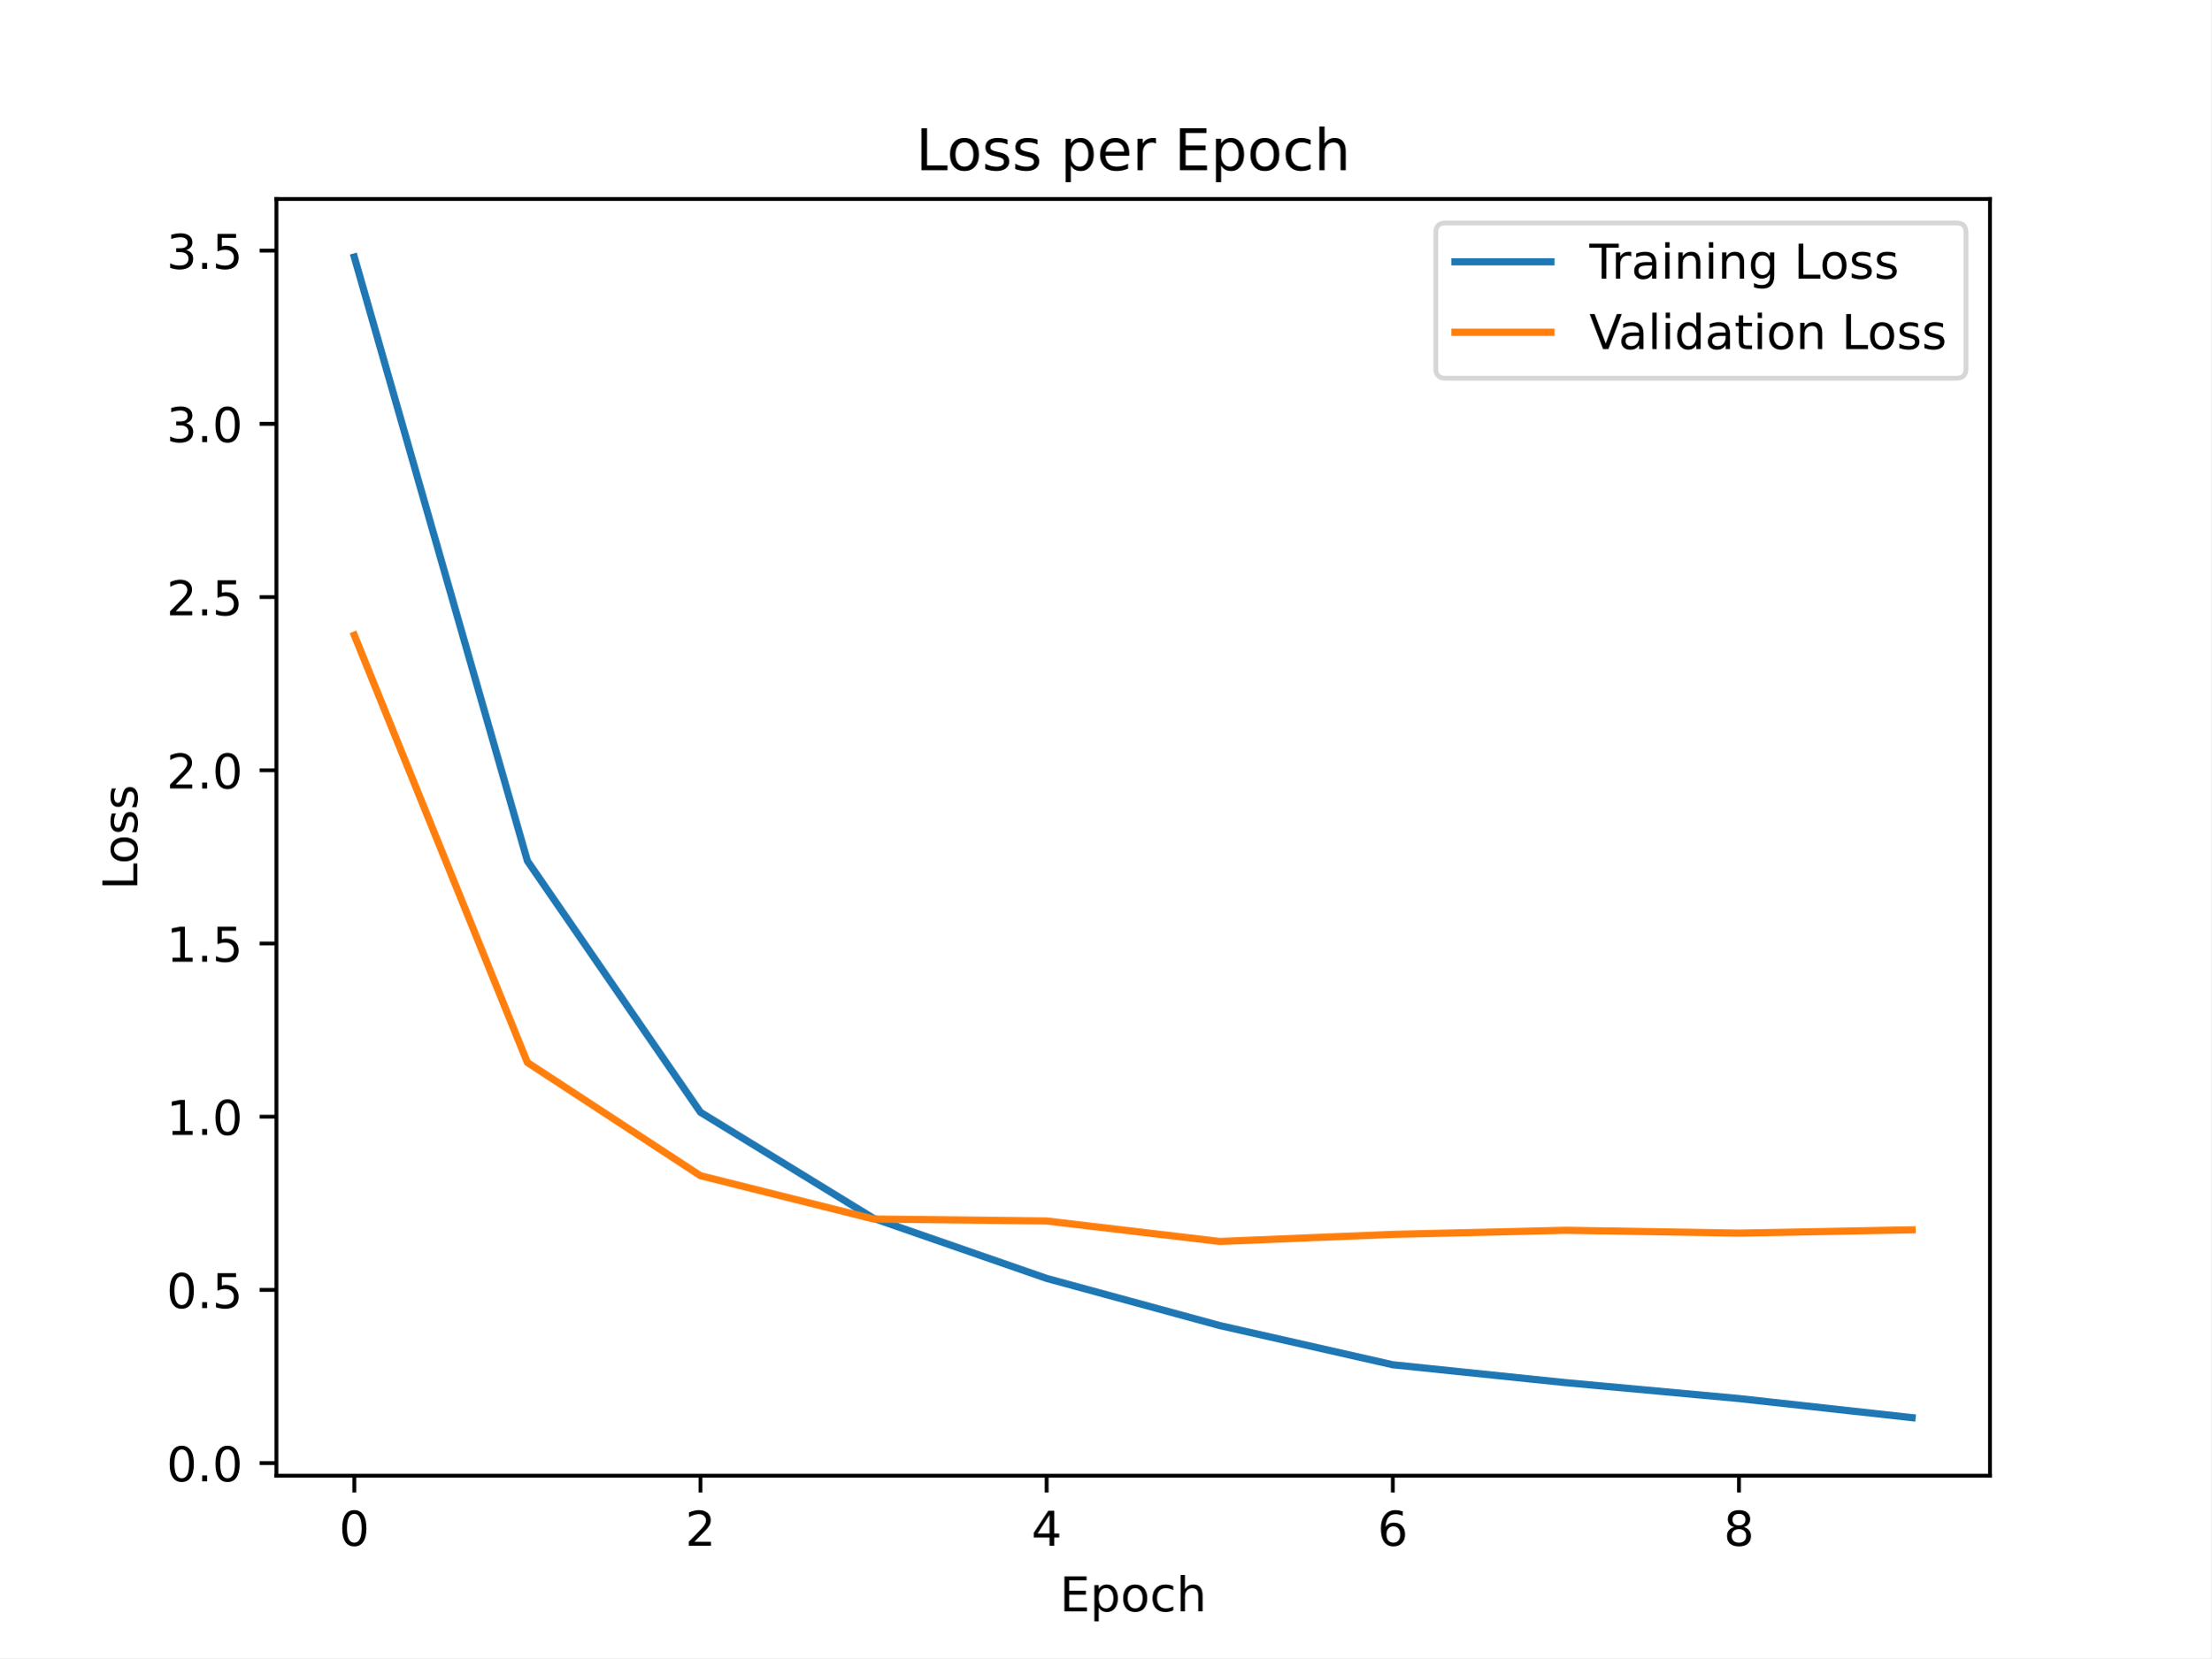
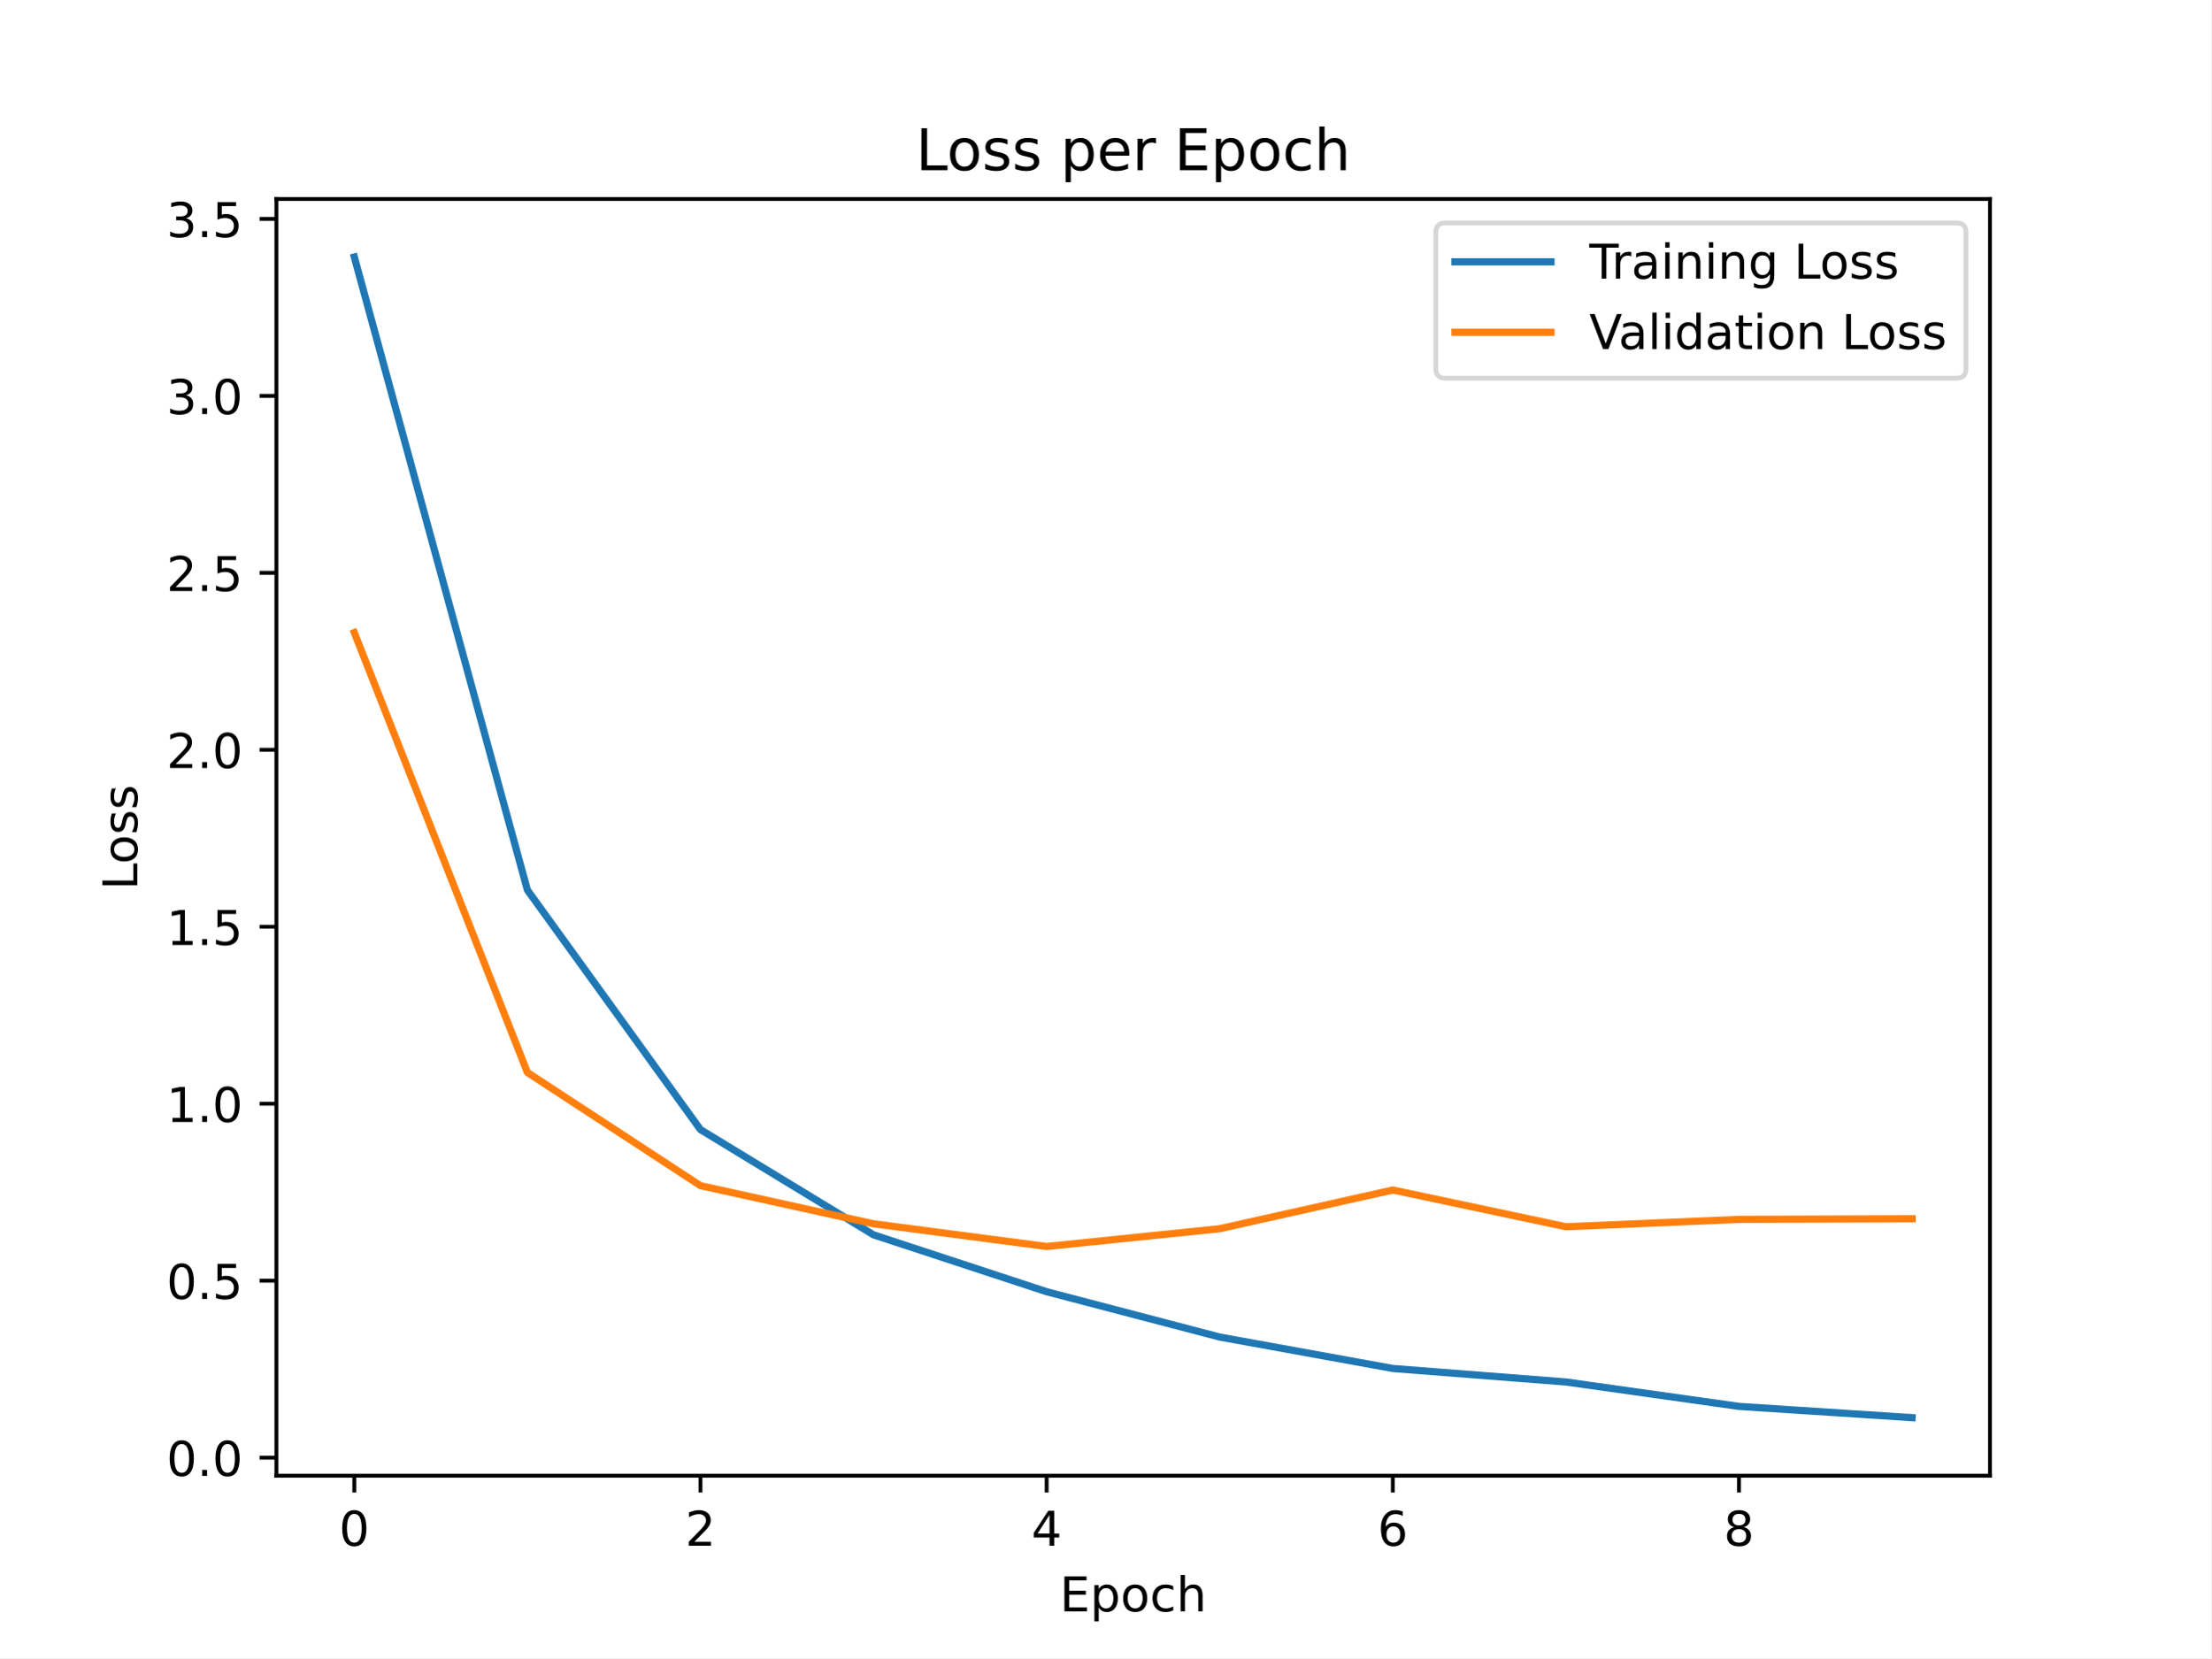
<svg xmlns="http://www.w3.org/2000/svg" xmlns:xlink="http://www.w3.org/1999/xlink" width="460.8pt" height="345.6pt" viewBox="0 0 460.8 345.6" version="1.1">
  <defs>
    <style type="text/css">*{stroke-linejoin: round; stroke-linecap: butt}</style>
  </defs>
  <g id="figure_1">
    <g id="patch_1">
      <path d="M 0 345.6  L 460.8 345.6  L 460.8 0  L 0 0  z " style="fill: #ffffff" />
    </g>
    <g id="axes_1">
      <g id="patch_2">
        <path d="M 57.6 307.584  L 414.72 307.584  L 414.72 41.472  L 57.6 41.472  z " style="fill: #ffffff" />
      </g>
      <g id="matplotlib.axis_1">
        <g id="xtick_1">
          <g id="line2d_1">
            <defs>
-               <path id="m1815fec6af" d="M 0 0  L 0 3.5  " style="stroke: #000000; stroke-width: 0.8" />
-             </defs>
-             <g>
-               <use xlink:href="#m1815fec6af" x="73.833" y="307.584" style="stroke: #000000; stroke-width: 0.8" />
+               <path id="m33a1c68348" d="M 0 0  L 0 3.5  " style="stroke: #000000; stroke-width: 0.8" />
+             </defs>
+             <g>
+               <use xlink:href="#m33a1c68348" x="73.833" y="307.584" style="stroke: #000000; stroke-width: 0.8" />
            </g>
          </g>
          <g id="text_1">
            <g transform="translate(70.65148 322.1824) scale(0.1 -0.1)">
              <defs>
                <path id="DejaVuSans-30" d="M 2034 4250  Q 1547 4250 1301 3770  Q 1056 3291 1056 2328  Q 1056 1369 1301 889  Q 1547 409 2034 409  Q 2525 409 2770 889  Q 3016 1369 3016 2328  Q 3016 3291 2770 3770  Q 2525 4250 2034 4250  z M 2034 4750  Q 2819 4750 3233 4129  Q 3647 3509 3647 2328  Q 3647 1150 3233 529  Q 2819 -91 2034 -91  Q 1250 -91 836 529  Q 422 1150 422 2328  Q 422 3509 836 4129  Q 1250 4750 2034 4750  z " transform="scale(0.015625)" />
              </defs>
              <use xlink:href="#DejaVuSans-30" />
            </g>
          </g>
        </g>
        <g id="xtick_2">
          <g id="line2d_2">
            <g>
-               <use xlink:href="#m1815fec6af" x="145.978" y="307.584" style="stroke: #000000; stroke-width: 0.8" />
+               <use xlink:href="#m33a1c68348" x="145.978" y="307.584" style="stroke: #000000; stroke-width: 0.8" />
            </g>
          </g>
          <g id="text_2">
            <g transform="translate(142.7969 322.1824) scale(0.1 -0.1)">
              <defs>
                <path id="DejaVuSans-32" d="M 1228 531  L 3431 531  L 3431 0  L 469 0  L 469 531  Q 828 903 1448 1529  Q 2069 2156 2228 2338  Q 2531 2678 2651 2914  Q 2772 3150 2772 3378  Q 2772 3750 2511 3984  Q 2250 4219 1831 4219  Q 1534 4219 1204 4116  Q 875 4013 500 3803  L 500 4441  Q 881 4594 1212 4672  Q 1544 4750 1819 4750  Q 2544 4750 2975 4387  Q 3406 4025 3406 3419  Q 3406 3131 3298 2873  Q 3191 2616 2906 2266  Q 2828 2175 2409 1742  Q 1991 1309 1228 531  z " transform="scale(0.015625)" />
              </defs>
              <use xlink:href="#DejaVuSans-32" />
            </g>
          </g>
        </g>
        <g id="xtick_3">
          <g id="line2d_3">
            <g>
-               <use xlink:href="#m1815fec6af" x="218.124" y="307.584" style="stroke: #000000; stroke-width: 0.8" />
+               <use xlink:href="#m33a1c68348" x="218.124" y="307.584" style="stroke: #000000; stroke-width: 0.8" />
            </g>
          </g>
          <g id="text_3">
            <g transform="translate(214.9424 322.1824) scale(0.1 -0.1)">
              <defs>
                <path id="DejaVuSans-34" d="M 2419 4116  L 825 1625  L 2419 1625  L 2419 4116  z M 2253 4666  L 3047 4666  L 3047 1625  L 3713 1625  L 3713 1100  L 3047 1100  L 3047 0  L 2419 0  L 2419 1100  L 313 1100  L 313 1709  L 2253 4666  z " transform="scale(0.015625)" />
              </defs>
              <use xlink:href="#DejaVuSans-34" />
            </g>
          </g>
        </g>
        <g id="xtick_4">
          <g id="line2d_4">
            <g>
-               <use xlink:href="#m1815fec6af" x="290.269" y="307.584" style="stroke: #000000; stroke-width: 0.8" />
+               <use xlink:href="#m33a1c68348" x="290.269" y="307.584" style="stroke: #000000; stroke-width: 0.8" />
            </g>
          </g>
          <g id="text_4">
            <g transform="translate(287.0878 322.1824) scale(0.1 -0.1)">
              <defs>
                <path id="DejaVuSans-36" d="M 2113 2584  Q 1688 2584 1439 2293  Q 1191 2003 1191 1497  Q 1191 994 1439 701  Q 1688 409 2113 409  Q 2538 409 2786 701  Q 3034 994 3034 1497  Q 3034 2003 2786 2293  Q 2538 2584 2113 2584  z M 3366 4563  L 3366 3988  Q 3128 4100 2886 4159  Q 2644 4219 2406 4219  Q 1781 4219 1451 3797  Q 1122 3375 1075 2522  Q 1259 2794 1537 2939  Q 1816 3084 2150 3084  Q 2853 3084 3261 2657  Q 3669 2231 3669 1497  Q 3669 778 3244 343  Q 2819 -91 2113 -91  Q 1303 -91 875 529  Q 447 1150 447 2328  Q 447 3434 972 4092  Q 1497 4750 2381 4750  Q 2619 4750 2861 4703  Q 3103 4656 3366 4563  z " transform="scale(0.015625)" />
              </defs>
              <use xlink:href="#DejaVuSans-36" />
            </g>
          </g>
        </g>
        <g id="xtick_5">
          <g id="line2d_5">
            <g>
-               <use xlink:href="#m1815fec6af" x="362.415" y="307.584" style="stroke: #000000; stroke-width: 0.8" />
+               <use xlink:href="#m33a1c68348" x="362.415" y="307.584" style="stroke: #000000; stroke-width: 0.8" />
            </g>
          </g>
          <g id="text_5">
            <g transform="translate(359.2333 322.1824) scale(0.1 -0.1)">
              <defs>
                <path id="DejaVuSans-38" d="M 2034 2216  Q 1584 2216 1326 1975  Q 1069 1734 1069 1313  Q 1069 891 1326 650  Q 1584 409 2034 409  Q 2484 409 2743 651  Q 3003 894 3003 1313  Q 3003 1734 2745 1975  Q 2488 2216 2034 2216  z M 1403 2484  Q 997 2584 770 2862  Q 544 3141 544 3541  Q 544 4100 942 4425  Q 1341 4750 2034 4750  Q 2731 4750 3128 4425  Q 3525 4100 3525 3541  Q 3525 3141 3298 2862  Q 3072 2584 2669 2484  Q 3125 2378 3379 2068  Q 3634 1759 3634 1313  Q 3634 634 3220 271  Q 2806 -91 2034 -91  Q 1263 -91 848 271  Q 434 634 434 1313  Q 434 1759 690 2068  Q 947 2378 1403 2484  z M 1172 3481  Q 1172 3119 1398 2916  Q 1625 2713 2034 2713  Q 2441 2713 2670 2916  Q 2900 3119 2900 3481  Q 2900 3844 2670 4047  Q 2441 4250 2034 4250  Q 1625 4250 1398 4047  Q 1172 3844 1172 3481  z " transform="scale(0.015625)" />
              </defs>
              <use xlink:href="#DejaVuSans-38" />
            </g>
          </g>
        </g>
        <g id="text_6">
          <g transform="translate(220.8491 335.8606) scale(0.1 -0.1)">
            <defs>
              <path id="DejaVuSans-45" d="M 628 4666  L 3578 4666  L 3578 4134  L 1259 4134  L 1259 2753  L 3481 2753  L 3481 2222  L 1259 2222  L 1259 531  L 3634 531  L 3634 0  L 628 0  L 628 4666  z " transform="scale(0.015625)" />
              <path id="DejaVuSans-70" d="M 1159 525  L 1159 -1331  L 581 -1331  L 581 3500  L 1159 3500  L 1159 2969  Q 1341 3281 1617 3432  Q 1894 3584 2278 3584  Q 2916 3584 3314 3078  Q 3713 2572 3713 1747  Q 3713 922 3314 415  Q 2916 -91 2278 -91  Q 1894 -91 1617 61  Q 1341 213 1159 525  z M 3116 1747  Q 3116 2381 2855 2742  Q 2594 3103 2138 3103  Q 1681 3103 1420 2742  Q 1159 2381 1159 1747  Q 1159 1113 1420 752  Q 1681 391 2138 391  Q 2594 391 2855 752  Q 3116 1113 3116 1747  z " transform="scale(0.015625)" />
              <path id="DejaVuSans-6f" d="M 1959 3097  Q 1497 3097 1228 2736  Q 959 2375 959 1747  Q 959 1119 1226 758  Q 1494 397 1959 397  Q 2419 397 2687 759  Q 2956 1122 2956 1747  Q 2956 2369 2687 2733  Q 2419 3097 1959 3097  z M 1959 3584  Q 2709 3584 3137 3096  Q 3566 2609 3566 1747  Q 3566 888 3137 398  Q 2709 -91 1959 -91  Q 1206 -91 779 398  Q 353 888 353 1747  Q 353 2609 779 3096  Q 1206 3584 1959 3584  z " transform="scale(0.015625)" />
              <path id="DejaVuSans-63" d="M 3122 3366  L 3122 2828  Q 2878 2963 2633 3030  Q 2388 3097 2138 3097  Q 1578 3097 1268 2742  Q 959 2388 959 1747  Q 959 1106 1268 751  Q 1578 397 2138 397  Q 2388 397 2633 464  Q 2878 531 3122 666  L 3122 134  Q 2881 22 2623 -34  Q 2366 -91 2075 -91  Q 1284 -91 818 406  Q 353 903 353 1747  Q 353 2603 823 3093  Q 1294 3584 2113 3584  Q 2378 3584 2631 3529  Q 2884 3475 3122 3366  z " transform="scale(0.015625)" />
              <path id="DejaVuSans-68" d="M 3513 2113  L 3513 0  L 2938 0  L 2938 2094  Q 2938 2591 2744 2837  Q 2550 3084 2163 3084  Q 1697 3084 1428 2787  Q 1159 2491 1159 1978  L 1159 0  L 581 0  L 581 4863  L 1159 4863  L 1159 2956  Q 1366 3272 1645 3428  Q 1925 3584 2291 3584  Q 2894 3584 3203 3211  Q 3513 2838 3513 2113  z " transform="scale(0.015625)" />
            </defs>
            <use xlink:href="#DejaVuSans-45" />
            <use xlink:href="#DejaVuSans-70" x="63.184" />
            <use xlink:href="#DejaVuSans-6f" x="126.66" />
            <use xlink:href="#DejaVuSans-63" x="187.842" />
            <use xlink:href="#DejaVuSans-68" x="242.822" />
          </g>
        </g>
      </g>
      <g id="matplotlib.axis_2">
        <g id="ytick_1">
          <g id="line2d_6">
            <defs>
-               <path id="m999986f82e" d="M 0 0  L -3.5 0  " style="stroke: #000000; stroke-width: 0.8" />
-             </defs>
-             <g>
-               <use xlink:href="#m999986f82e" x="57.6" y="304.962" style="stroke: #000000; stroke-width: 0.8" />
+               <path id="mc1d4bf0265" d="M 0 0  L -3.5 0  " style="stroke: #000000; stroke-width: 0.8" />
+             </defs>
+             <g>
+               <use xlink:href="#mc1d4bf0265" x="57.6" y="303.825" style="stroke: #000000; stroke-width: 0.8" />
            </g>
          </g>
          <g id="text_7">
-             <g transform="translate(34.69687 308.7612) scale(0.1 -0.1)">
+             <g transform="translate(34.69687 307.6247) scale(0.1 -0.1)">
              <defs>
                <path id="DejaVuSans-2e" d="M 684 794  L 1344 794  L 1344 0  L 684 0  L 684 794  z " transform="scale(0.015625)" />
              </defs>
              <use xlink:href="#DejaVuSans-30" />
              <use xlink:href="#DejaVuSans-2e" x="63.623" />
              <use xlink:href="#DejaVuSans-30" x="95.41" />
            </g>
          </g>
        </g>
        <g id="ytick_2">
          <g id="line2d_7">
            <g>
-               <use xlink:href="#m999986f82e" x="57.6" y="268.858" style="stroke: #000000; stroke-width: 0.8" />
+               <use xlink:href="#mc1d4bf0265" x="57.6" y="266.939" style="stroke: #000000; stroke-width: 0.8" />
            </g>
          </g>
          <g id="text_8">
-             <g transform="translate(34.69687 272.6574) scale(0.1 -0.1)">
+             <g transform="translate(34.69687 270.7378) scale(0.1 -0.1)">
              <defs>
                <path id="DejaVuSans-35" d="M 691 4666  L 3169 4666  L 3169 4134  L 1269 4134  L 1269 2991  Q 1406 3038 1543 3061  Q 1681 3084 1819 3084  Q 2600 3084 3056 2656  Q 3513 2228 3513 1497  Q 3513 744 3044 326  Q 2575 -91 1722 -91  Q 1428 -91 1123 -41  Q 819 9 494 109  L 494 744  Q 775 591 1075 516  Q 1375 441 1709 441  Q 2250 441 2565 725  Q 2881 1009 2881 1497  Q 2881 1984 2565 2268  Q 2250 2553 1709 2553  Q 1456 2553 1204 2497  Q 953 2441 691 2322  L 691 4666  z " transform="scale(0.015625)" />
              </defs>
              <use xlink:href="#DejaVuSans-30" />
              <use xlink:href="#DejaVuSans-2e" x="63.623" />
              <use xlink:href="#DejaVuSans-35" x="95.41" />
            </g>
          </g>
        </g>
        <g id="ytick_3">
          <g id="line2d_8">
            <g>
-               <use xlink:href="#m999986f82e" x="57.6" y="232.754" style="stroke: #000000; stroke-width: 0.8" />
+               <use xlink:href="#mc1d4bf0265" x="57.6" y="230.052" style="stroke: #000000; stroke-width: 0.8" />
            </g>
          </g>
          <g id="text_9">
-             <g transform="translate(34.69687 236.5536) scale(0.1 -0.1)">
+             <g transform="translate(34.69687 233.8509) scale(0.1 -0.1)">
              <defs>
                <path id="DejaVuSans-31" d="M 794 531  L 1825 531  L 1825 4091  L 703 3866  L 703 4441  L 1819 4666  L 2450 4666  L 2450 531  L 3481 531  L 3481 0  L 794 0  L 794 531  z " transform="scale(0.015625)" />
              </defs>
              <use xlink:href="#DejaVuSans-31" />
              <use xlink:href="#DejaVuSans-2e" x="63.623" />
              <use xlink:href="#DejaVuSans-30" x="95.41" />
            </g>
          </g>
        </g>
        <g id="ytick_4">
          <g id="line2d_9">
            <g>
-               <use xlink:href="#m999986f82e" x="57.6" y="196.651" style="stroke: #000000; stroke-width: 0.8" />
+               <use xlink:href="#mc1d4bf0265" x="57.6" y="193.165" style="stroke: #000000; stroke-width: 0.8" />
            </g>
          </g>
          <g id="text_10">
-             <g transform="translate(34.69687 200.4498) scale(0.1 -0.1)">
+             <g transform="translate(34.69687 196.964) scale(0.1 -0.1)">
              <use xlink:href="#DejaVuSans-31" />
              <use xlink:href="#DejaVuSans-2e" x="63.623" />
              <use xlink:href="#DejaVuSans-35" x="95.41" />
            </g>
          </g>
        </g>
        <g id="ytick_5">
          <g id="line2d_10">
            <g>
-               <use xlink:href="#m999986f82e" x="57.6" y="160.547" style="stroke: #000000; stroke-width: 0.8" />
+               <use xlink:href="#mc1d4bf0265" x="57.6" y="156.278" style="stroke: #000000; stroke-width: 0.8" />
            </g>
          </g>
          <g id="text_11">
-             <g transform="translate(34.69687 164.346) scale(0.1 -0.1)">
+             <g transform="translate(34.69687 160.0772) scale(0.1 -0.1)">
              <use xlink:href="#DejaVuSans-32" />
              <use xlink:href="#DejaVuSans-2e" x="63.623" />
              <use xlink:href="#DejaVuSans-30" x="95.41" />
            </g>
          </g>
        </g>
        <g id="ytick_6">
          <g id="line2d_11">
            <g>
-               <use xlink:href="#m999986f82e" x="57.6" y="124.443" style="stroke: #000000; stroke-width: 0.8" />
+               <use xlink:href="#mc1d4bf0265" x="57.6" y="119.391" style="stroke: #000000; stroke-width: 0.8" />
            </g>
          </g>
          <g id="text_12">
-             <g transform="translate(34.69687 128.2421) scale(0.1 -0.1)">
+             <g transform="translate(34.69687 123.1903) scale(0.1 -0.1)">
              <use xlink:href="#DejaVuSans-32" />
              <use xlink:href="#DejaVuSans-2e" x="63.623" />
              <use xlink:href="#DejaVuSans-35" x="95.41" />
            </g>
          </g>
        </g>
        <g id="ytick_7">
          <g id="line2d_12">
            <g>
-               <use xlink:href="#m999986f82e" x="57.6" y="88.339" style="stroke: #000000; stroke-width: 0.8" />
+               <use xlink:href="#mc1d4bf0265" x="57.6" y="82.504" style="stroke: #000000; stroke-width: 0.8" />
            </g>
          </g>
          <g id="text_13">
-             <g transform="translate(34.69687 92.13831) scale(0.1 -0.1)">
+             <g transform="translate(34.69687 86.30341) scale(0.1 -0.1)">
              <defs>
                <path id="DejaVuSans-33" d="M 2597 2516  Q 3050 2419 3304 2112  Q 3559 1806 3559 1356  Q 3559 666 3084 287  Q 2609 -91 1734 -91  Q 1441 -91 1130 -33  Q 819 25 488 141  L 488 750  Q 750 597 1062 519  Q 1375 441 1716 441  Q 2309 441 2620 675  Q 2931 909 2931 1356  Q 2931 1769 2642 2001  Q 2353 2234 1838 2234  L 1294 2234  L 1294 2753  L 1863 2753  Q 2328 2753 2575 2939  Q 2822 3125 2822 3475  Q 2822 3834 2567 4026  Q 2313 4219 1838 4219  Q 1578 4219 1281 4162  Q 984 4106 628 3988  L 628 4550  Q 988 4650 1302 4700  Q 1616 4750 1894 4750  Q 2613 4750 3031 4423  Q 3450 4097 3450 3541  Q 3450 3153 3228 2886  Q 3006 2619 2597 2516  z " transform="scale(0.015625)" />
              </defs>
              <use xlink:href="#DejaVuSans-33" />
              <use xlink:href="#DejaVuSans-2e" x="63.623" />
              <use xlink:href="#DejaVuSans-30" x="95.41" />
            </g>
          </g>
        </g>
        <g id="ytick_8">
          <g id="line2d_13">
            <g>
-               <use xlink:href="#m999986f82e" x="57.6" y="52.235" style="stroke: #000000; stroke-width: 0.8" />
+               <use xlink:href="#mc1d4bf0265" x="57.6" y="45.617" style="stroke: #000000; stroke-width: 0.8" />
            </g>
          </g>
          <g id="text_14">
-             <g transform="translate(34.69687 56.03449) scale(0.1 -0.1)">
+             <g transform="translate(34.69687 49.41653) scale(0.1 -0.1)">
              <use xlink:href="#DejaVuSans-33" />
              <use xlink:href="#DejaVuSans-2e" x="63.623" />
              <use xlink:href="#DejaVuSans-35" x="95.41" />
            </g>
          </g>
        </g>
        <g id="text_15">
          <g transform="translate(28.61719 185.4952) rotate(-90) scale(0.1 -0.1)">
            <defs>
              <path id="DejaVuSans-4c" d="M 628 4666  L 1259 4666  L 1259 531  L 3531 531  L 3531 0  L 628 0  L 628 4666  z " transform="scale(0.015625)" />
              <path id="DejaVuSans-73" d="M 2834 3397  L 2834 2853  Q 2591 2978 2328 3040  Q 2066 3103 1784 3103  Q 1356 3103 1142 2972  Q 928 2841 928 2578  Q 928 2378 1081 2264  Q 1234 2150 1697 2047  L 1894 2003  Q 2506 1872 2764 1633  Q 3022 1394 3022 966  Q 3022 478 2636 193  Q 2250 -91 1575 -91  Q 1294 -91 989 -36  Q 684 19 347 128  L 347 722  Q 666 556 975 473  Q 1284 391 1588 391  Q 1994 391 2212 530  Q 2431 669 2431 922  Q 2431 1156 2273 1281  Q 2116 1406 1581 1522  L 1381 1569  Q 847 1681 609 1914  Q 372 2147 372 2553  Q 372 3047 722 3315  Q 1072 3584 1716 3584  Q 2034 3584 2315 3537  Q 2597 3491 2834 3397  z " transform="scale(0.015625)" />
            </defs>
            <use xlink:href="#DejaVuSans-4c" />
            <use xlink:href="#DejaVuSans-6f" x="53.963" />
            <use xlink:href="#DejaVuSans-73" x="115.145" />
            <use xlink:href="#DejaVuSans-73" x="167.244" />
          </g>
        </g>
      </g>
      <g id="line2d_14">
-         <path d="M 73.833 53.568  L 109.905 179.432  L 145.978 231.836  L 182.051 253.945  L 218.124 266.465  L 254.196 276.29  L 290.269 284.464  L 326.342 288.199  L 362.415 291.508  L 398.487 295.488  " clip-path="url(#pedbcbee976)" style="fill: none; stroke: #1f77b4; stroke-width: 1.5; stroke-linecap: square" />
+         <path d="M 73.833 53.568  L 109.905 185.506  L 145.978 235.446  L 182.051 257.384  L 218.124 269.238  L 254.196 278.686  L 290.269 285.237  L 326.342 288.051  L 362.415 293.14  L 398.487 295.488  " clip-path="url(#pa33e51a405)" style="fill: none; stroke: #1f77b4; stroke-width: 1.5; stroke-linecap: square" />
      </g>
      <g id="line2d_15">
-         <path d="M 73.833 132.381  L 109.905 221.458  L 145.978 245.058  L 182.051 254.085  L 218.124 254.498  L 254.196 258.762  L 290.269 257.285  L 326.342 256.436  L 362.415 257.021  L 398.487 256.341  " clip-path="url(#pedbcbee976)" style="fill: none; stroke: #ff7f0e; stroke-width: 1.5; stroke-linecap: square" />
+         <path d="M 73.833 131.849  L 109.905 223.533  L 145.978 247.131  L 182.051 255.078  L 218.124 259.811  L 254.196 256.104  L 290.269 248.035  L 326.342 255.695  L 362.415 254.161  L 398.487 254.026  " clip-path="url(#pa33e51a405)" style="fill: none; stroke: #ff7f0e; stroke-width: 1.5; stroke-linecap: square" />
      </g>
      <g id="patch_3">
        <path d="M 57.6 307.584  L 57.6 41.472  " style="fill: none; stroke: #000000; stroke-width: 0.8; stroke-linejoin: miter; stroke-linecap: square" />
      </g>
      <g id="patch_4">
        <path d="M 414.72 307.584  L 414.72 41.472  " style="fill: none; stroke: #000000; stroke-width: 0.8; stroke-linejoin: miter; stroke-linecap: square" />
      </g>
      <g id="patch_5">
        <path d="M 57.6 307.584  L 414.72 307.584  " style="fill: none; stroke: #000000; stroke-width: 0.8; stroke-linejoin: miter; stroke-linecap: square" />
      </g>
      <g id="patch_6">
        <path d="M 57.6 41.472  L 414.72 41.472  " style="fill: none; stroke: #000000; stroke-width: 0.8; stroke-linejoin: miter; stroke-linecap: square" />
      </g>
      <g id="text_16">
        <g transform="translate(190.845 35.472) scale(0.12 -0.12)">
          <defs>
            <path id="DejaVuSans-20" transform="scale(0.015625)" />
            <path id="DejaVuSans-65" d="M 3597 1894  L 3597 1613  L 953 1613  Q 991 1019 1311 708  Q 1631 397 2203 397  Q 2534 397 2845 478  Q 3156 559 3463 722  L 3463 178  Q 3153 47 2828 -22  Q 2503 -91 2169 -91  Q 1331 -91 842 396  Q 353 884 353 1716  Q 353 2575 817 3079  Q 1281 3584 2069 3584  Q 2775 3584 3186 3129  Q 3597 2675 3597 1894  z M 3022 2063  Q 3016 2534 2758 2815  Q 2500 3097 2075 3097  Q 1594 3097 1305 2825  Q 1016 2553 972 2059  L 3022 2063  z " transform="scale(0.015625)" />
            <path id="DejaVuSans-72" d="M 2631 2963  Q 2534 3019 2420 3045  Q 2306 3072 2169 3072  Q 1681 3072 1420 2755  Q 1159 2438 1159 1844  L 1159 0  L 581 0  L 581 3500  L 1159 3500  L 1159 2956  Q 1341 3275 1631 3429  Q 1922 3584 2338 3584  Q 2397 3584 2469 3576  Q 2541 3569 2628 3553  L 2631 2963  z " transform="scale(0.015625)" />
          </defs>
          <use xlink:href="#DejaVuSans-4c" />
          <use xlink:href="#DejaVuSans-6f" x="53.963" />
          <use xlink:href="#DejaVuSans-73" x="115.145" />
          <use xlink:href="#DejaVuSans-73" x="167.244" />
          <use xlink:href="#DejaVuSans-20" x="219.344" />
          <use xlink:href="#DejaVuSans-70" x="251.131" />
          <use xlink:href="#DejaVuSans-65" x="314.607" />
          <use xlink:href="#DejaVuSans-72" x="376.131" />
          <use xlink:href="#DejaVuSans-20" x="417.244" />
          <use xlink:href="#DejaVuSans-45" x="449.031" />
          <use xlink:href="#DejaVuSans-70" x="512.215" />
          <use xlink:href="#DejaVuSans-6f" x="575.691" />
          <use xlink:href="#DejaVuSans-63" x="636.873" />
          <use xlink:href="#DejaVuSans-68" x="691.854" />
        </g>
      </g>
      <g id="legend_1">
        <g id="patch_7">
          <path d="M 301.226 78.828  L 407.72 78.828  Q 409.72 78.828 409.72 76.828  L 409.72 48.472  Q 409.72 46.472 407.72 46.472  L 301.226 46.472  Q 299.226 46.472 299.226 48.472  L 299.226 76.828  Q 299.226 78.828 301.226 78.828  z " style="fill: #ffffff; opacity: 0.8; stroke: #cccccc; stroke-linejoin: miter" />
        </g>
        <g id="line2d_16">
          <path d="M 303.226 54.57  L 313.226 54.57  L 323.226 54.57  " style="fill: none; stroke: #1f77b4; stroke-width: 1.5; stroke-linecap: square" />
        </g>
        <g id="text_17">
          <g transform="translate(331.2262 58.07044) scale(0.1 -0.1)">
            <defs>
              <path id="DejaVuSans-54" d="M -19 4666  L 3928 4666  L 3928 4134  L 2272 4134  L 2272 0  L 1638 0  L 1638 4134  L -19 4134  L -19 4666  z " transform="scale(0.015625)" />
              <path id="DejaVuSans-61" d="M 2194 1759  Q 1497 1759 1228 1600  Q 959 1441 959 1056  Q 959 750 1161 570  Q 1363 391 1709 391  Q 2188 391 2477 730  Q 2766 1069 2766 1631  L 2766 1759  L 2194 1759  z M 3341 1997  L 3341 0  L 2766 0  L 2766 531  Q 2569 213 2275 61  Q 1981 -91 1556 -91  Q 1019 -91 701 211  Q 384 513 384 1019  Q 384 1609 779 1909  Q 1175 2209 1959 2209  L 2766 2209  L 2766 2266  Q 2766 2663 2505 2880  Q 2244 3097 1772 3097  Q 1472 3097 1187 3025  Q 903 2953 641 2809  L 641 3341  Q 956 3463 1253 3523  Q 1550 3584 1831 3584  Q 2591 3584 2966 3190  Q 3341 2797 3341 1997  z " transform="scale(0.015625)" />
              <path id="DejaVuSans-69" d="M 603 3500  L 1178 3500  L 1178 0  L 603 0  L 603 3500  z M 603 4863  L 1178 4863  L 1178 4134  L 603 4134  L 603 4863  z " transform="scale(0.015625)" />
              <path id="DejaVuSans-6e" d="M 3513 2113  L 3513 0  L 2938 0  L 2938 2094  Q 2938 2591 2744 2837  Q 2550 3084 2163 3084  Q 1697 3084 1428 2787  Q 1159 2491 1159 1978  L 1159 0  L 581 0  L 581 3500  L 1159 3500  L 1159 2956  Q 1366 3272 1645 3428  Q 1925 3584 2291 3584  Q 2894 3584 3203 3211  Q 3513 2838 3513 2113  z " transform="scale(0.015625)" />
              <path id="DejaVuSans-67" d="M 2906 1791  Q 2906 2416 2648 2759  Q 2391 3103 1925 3103  Q 1463 3103 1205 2759  Q 947 2416 947 1791  Q 947 1169 1205 825  Q 1463 481 1925 481  Q 2391 481 2648 825  Q 2906 1169 2906 1791  z M 3481 434  Q 3481 -459 3084 -895  Q 2688 -1331 1869 -1331  Q 1566 -1331 1297 -1286  Q 1028 -1241 775 -1147  L 775 -588  Q 1028 -725 1275 -790  Q 1522 -856 1778 -856  Q 2344 -856 2625 -561  Q 2906 -266 2906 331  L 2906 616  Q 2728 306 2450 153  Q 2172 0 1784 0  Q 1141 0 747 490  Q 353 981 353 1791  Q 353 2603 747 3093  Q 1141 3584 1784 3584  Q 2172 3584 2450 3431  Q 2728 3278 2906 2969  L 2906 3500  L 3481 3500  L 3481 434  z " transform="scale(0.015625)" />
            </defs>
            <use xlink:href="#DejaVuSans-54" />
            <use xlink:href="#DejaVuSans-72" x="46.334" />
            <use xlink:href="#DejaVuSans-61" x="87.447" />
            <use xlink:href="#DejaVuSans-69" x="148.727" />
            <use xlink:href="#DejaVuSans-6e" x="176.51" />
            <use xlink:href="#DejaVuSans-69" x="239.889" />
            <use xlink:href="#DejaVuSans-6e" x="267.672" />
            <use xlink:href="#DejaVuSans-67" x="331.051" />
            <use xlink:href="#DejaVuSans-20" x="394.527" />
            <use xlink:href="#DejaVuSans-4c" x="426.314" />
            <use xlink:href="#DejaVuSans-6f" x="480.277" />
            <use xlink:href="#DejaVuSans-73" x="541.459" />
            <use xlink:href="#DejaVuSans-73" x="593.559" />
          </g>
        </g>
        <g id="line2d_17">
          <path d="M 303.226 69.249  L 313.226 69.249  L 323.226 69.249  " style="fill: none; stroke: #ff7f0e; stroke-width: 1.5; stroke-linecap: square" />
        </g>
        <g id="text_18">
          <g transform="translate(331.2262 72.74856) scale(0.1 -0.1)">
            <defs>
              <path id="DejaVuSans-56" d="M 1831 0  L 50 4666  L 709 4666  L 2188 738  L 3669 4666  L 4325 4666  L 2547 0  L 1831 0  z " transform="scale(0.015625)" />
              <path id="DejaVuSans-6c" d="M 603 4863  L 1178 4863  L 1178 0  L 603 0  L 603 4863  z " transform="scale(0.015625)" />
              <path id="DejaVuSans-64" d="M 2906 2969  L 2906 4863  L 3481 4863  L 3481 0  L 2906 0  L 2906 525  Q 2725 213 2448 61  Q 2172 -91 1784 -91  Q 1150 -91 751 415  Q 353 922 353 1747  Q 353 2572 751 3078  Q 1150 3584 1784 3584  Q 2172 3584 2448 3432  Q 2725 3281 2906 2969  z M 947 1747  Q 947 1113 1208 752  Q 1469 391 1925 391  Q 2381 391 2643 752  Q 2906 1113 2906 1747  Q 2906 2381 2643 2742  Q 2381 3103 1925 3103  Q 1469 3103 1208 2742  Q 947 2381 947 1747  z " transform="scale(0.015625)" />
              <path id="DejaVuSans-74" d="M 1172 4494  L 1172 3500  L 2356 3500  L 2356 3053  L 1172 3053  L 1172 1153  Q 1172 725 1289 603  Q 1406 481 1766 481  L 2356 481  L 2356 0  L 1766 0  Q 1100 0 847 248  Q 594 497 594 1153  L 594 3053  L 172 3053  L 172 3500  L 594 3500  L 594 4494  L 1172 4494  z " transform="scale(0.015625)" />
            </defs>
            <use xlink:href="#DejaVuSans-56" />
            <use xlink:href="#DejaVuSans-61" x="60.658" />
            <use xlink:href="#DejaVuSans-6c" x="121.938" />
            <use xlink:href="#DejaVuSans-69" x="149.721" />
            <use xlink:href="#DejaVuSans-64" x="177.504" />
            <use xlink:href="#DejaVuSans-61" x="240.98" />
            <use xlink:href="#DejaVuSans-74" x="302.26" />
            <use xlink:href="#DejaVuSans-69" x="341.469" />
            <use xlink:href="#DejaVuSans-6f" x="369.252" />
            <use xlink:href="#DejaVuSans-6e" x="430.434" />
            <use xlink:href="#DejaVuSans-20" x="493.812" />
            <use xlink:href="#DejaVuSans-4c" x="525.6" />
            <use xlink:href="#DejaVuSans-6f" x="579.562" />
            <use xlink:href="#DejaVuSans-73" x="640.744" />
            <use xlink:href="#DejaVuSans-73" x="692.844" />
          </g>
        </g>
      </g>
    </g>
  </g>
  <defs>
-     <clipPath id="pedbcbee976">
+     <clipPath id="pa33e51a405">
      <rect x="57.6" y="41.472" width="357.12" height="266.112" />
    </clipPath>
  </defs>
</svg>
